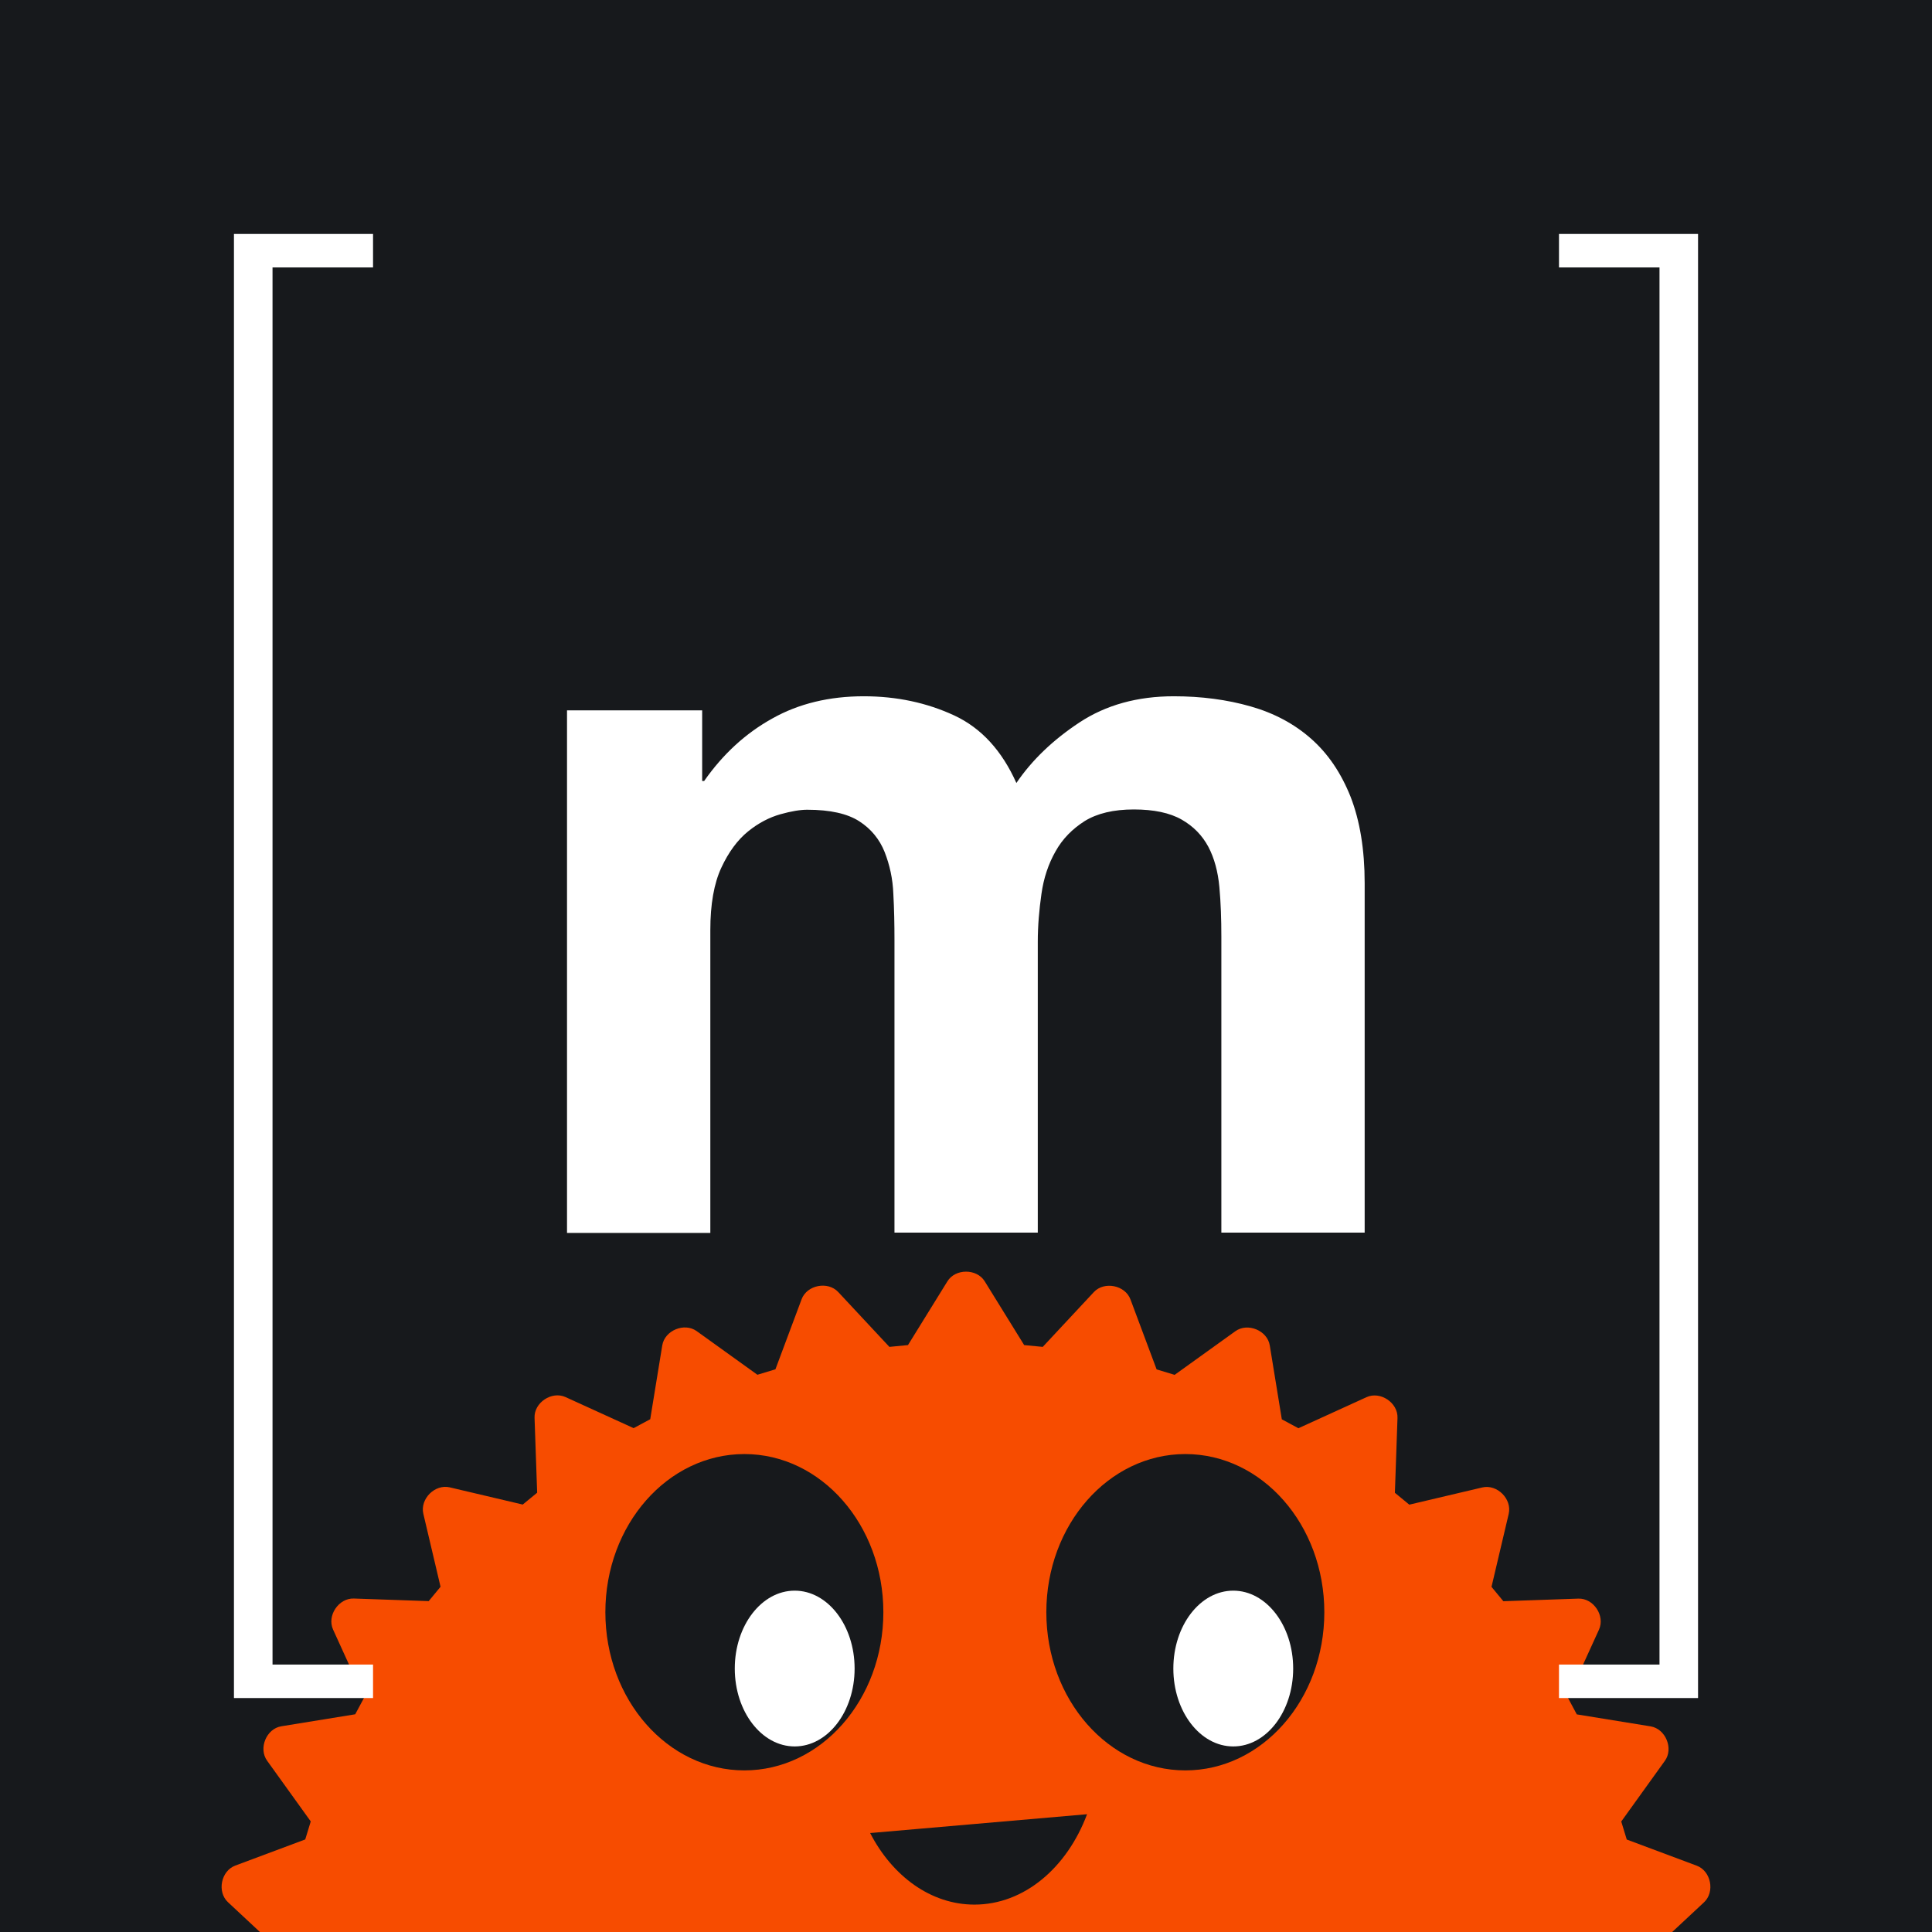
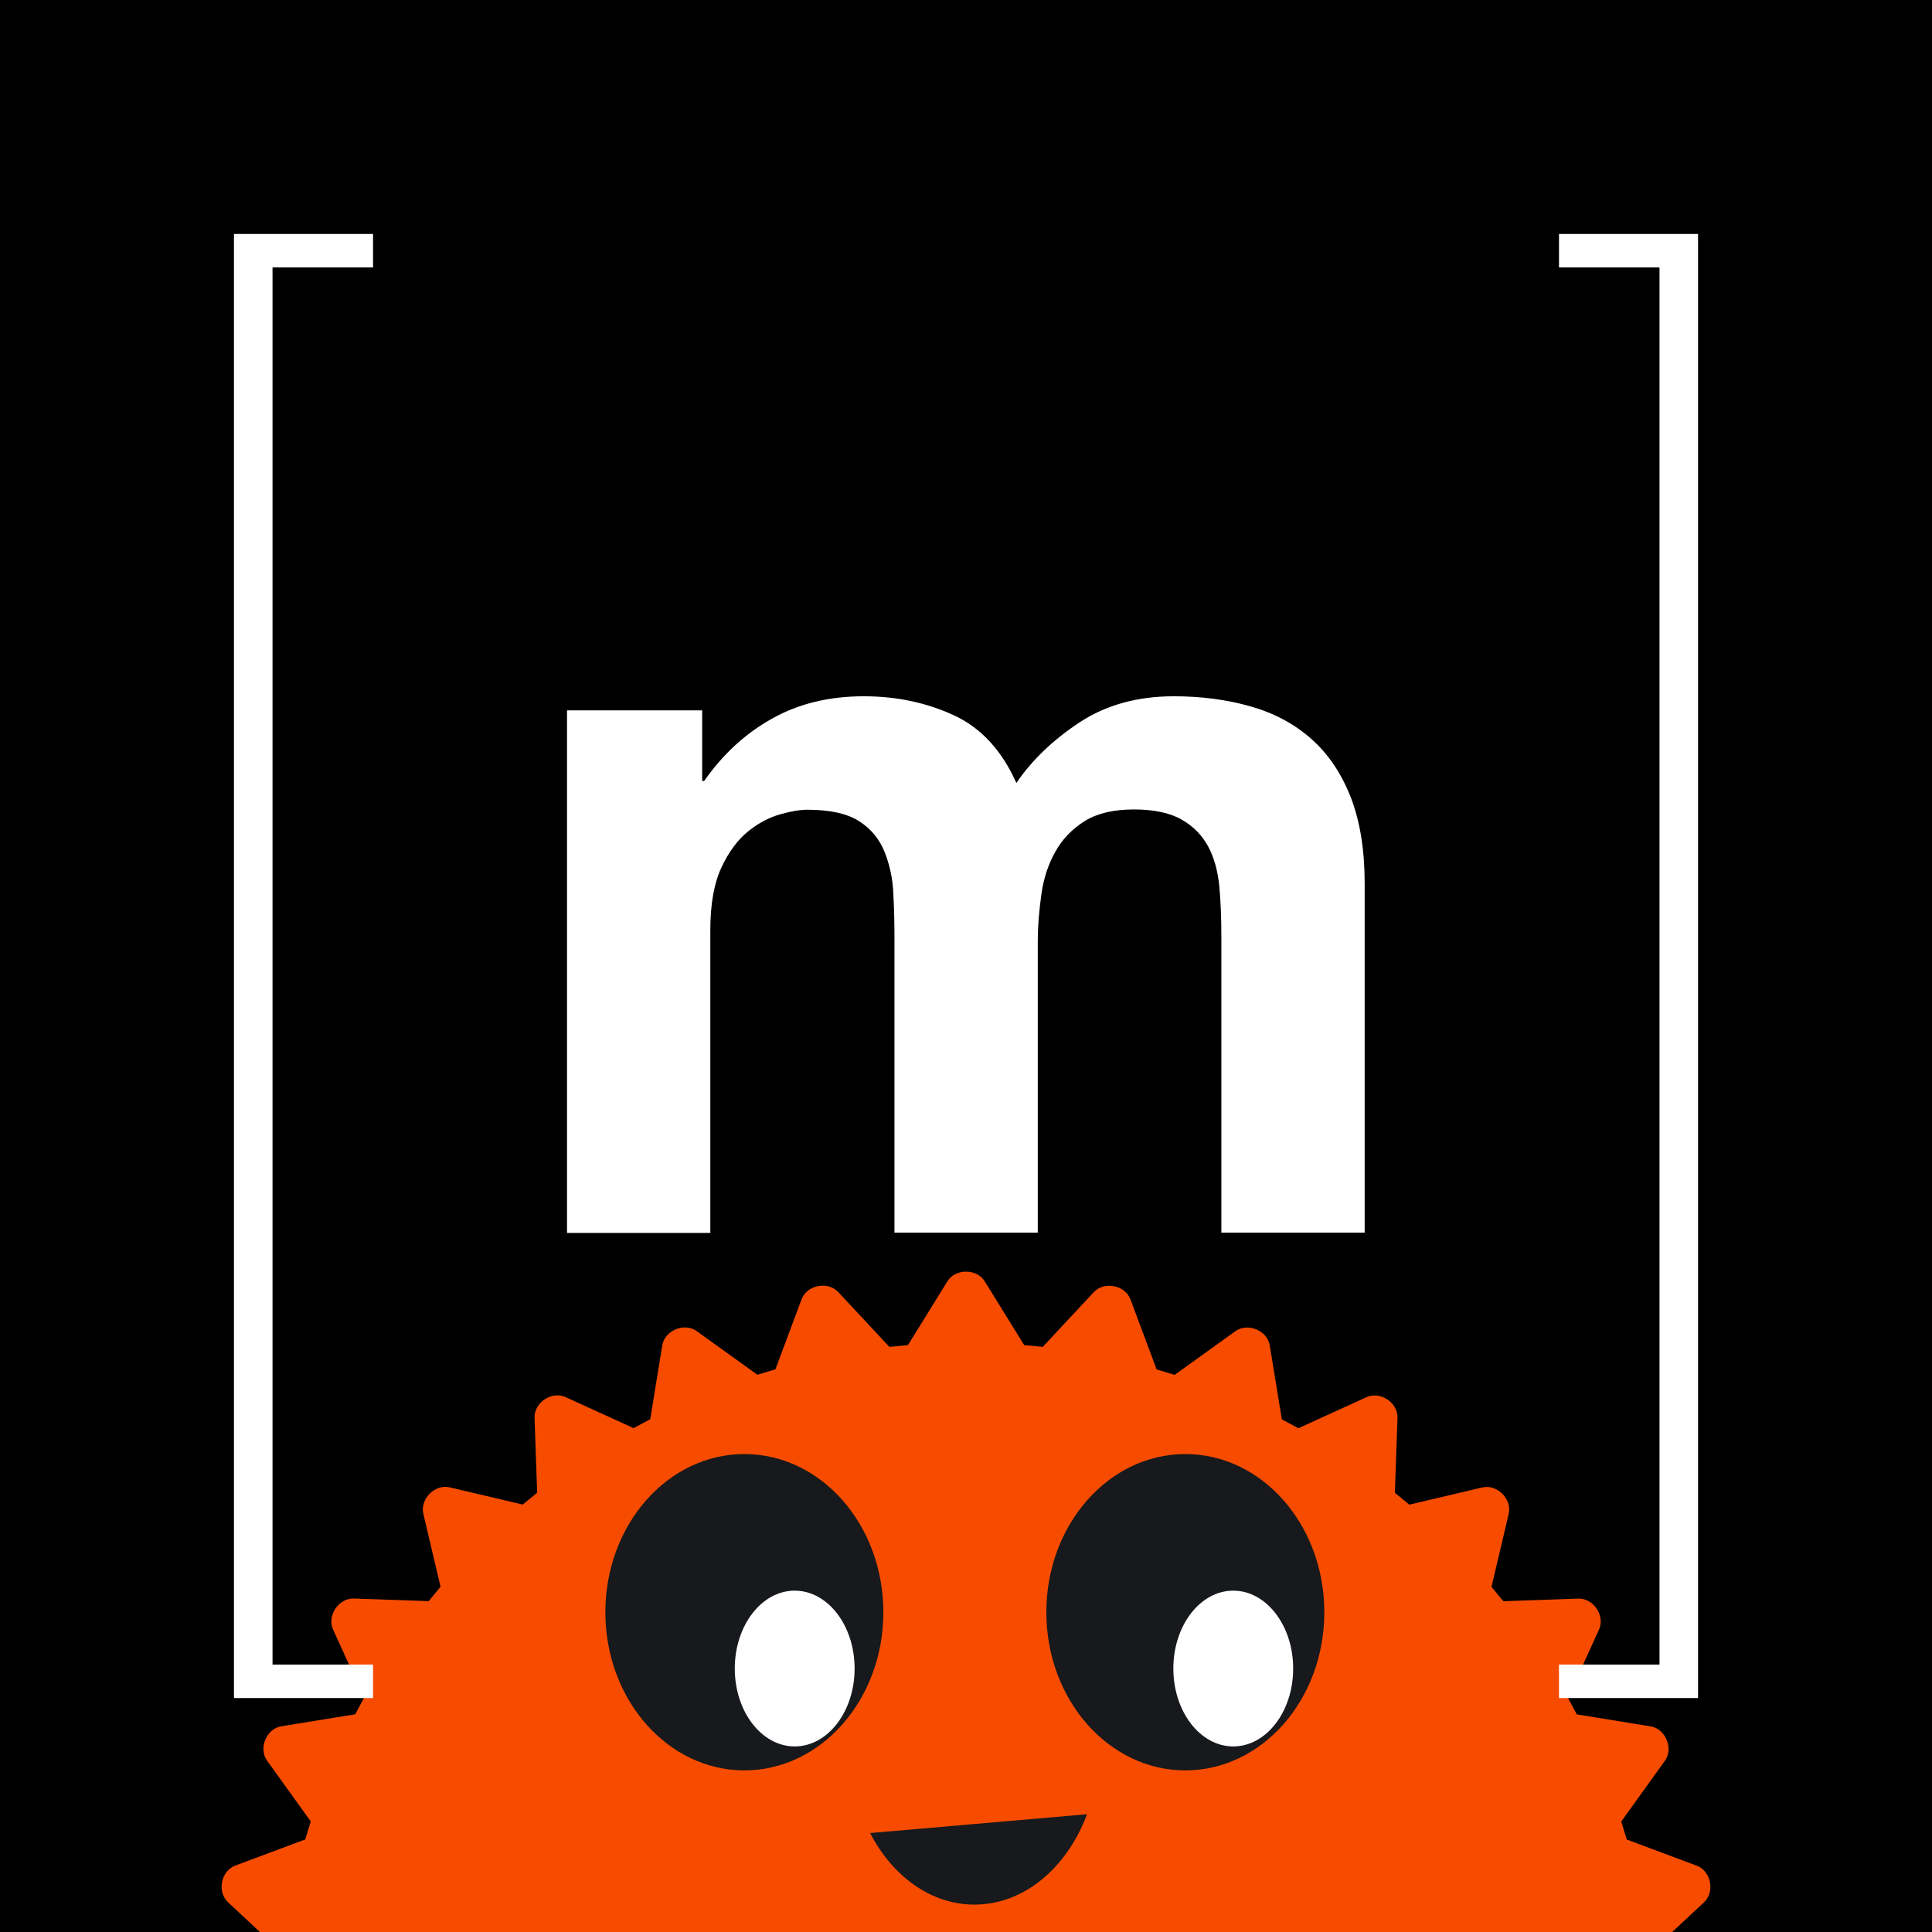
- <svg xmlns="http://www.w3.org/2000/svg" width="512" height="512" viewBox="0 0 512 512" fill="none">
+ <svg xmlns="http://www.w3.org/2000/svg" width="250" viewBox="0 0 512 512">
+   <style>
+         @media (prefers-color-scheme: dark) {
+           rect.bg { fill: none; }
+         }
+         @media (prefers-color-scheme: light) {
+           rect.bg { fill: #17191C; }
+         }
+     </style>
  <g clip-path="url(#clip0_7151_5134)">
-     <rect width="512" height="512" fill="#17191C" />
+     <rect class="bg" width="512" height="512" />
    <path d="M437.539 522.597L437.062 517.672L451.585 504.129C454.537 501.365 453.431 495.837 449.663 494.43L431.107 487.495L429.649 482.721L441.207 466.64C443.569 463.374 441.396 458.16 437.438 457.507L417.865 454.328L415.516 449.931L423.744 431.878C425.428 428.197 422.3 423.498 418.254 423.649L398.404 424.34L395.264 420.533L399.824 401.186C400.741 397.253 396.759 393.271 392.826 394.188L373.479 398.748L369.66 395.608L370.351 375.758C370.501 371.737 365.803 368.597 362.134 370.268L344.093 378.496L339.696 376.135L336.505 356.561C335.877 352.591 330.638 350.43 327.372 352.792L311.291 364.35L306.517 362.905L299.582 344.35C298.175 340.581 292.634 339.475 289.883 342.415L276.34 356.938L271.415 356.461L260.962 339.563C258.852 336.146 253.173 336.146 251.075 339.563L240.622 356.461L235.697 356.938L222.129 342.39C219.365 339.45 213.837 340.543 212.43 344.324L205.495 362.88L200.721 364.325L184.64 352.767C181.374 350.405 176.148 352.578 175.507 356.536L172.316 376.109L167.919 378.471L149.878 370.242C146.209 368.571 141.498 371.712 141.661 375.733L142.352 395.583L138.533 398.723L119.186 394.163C115.253 393.246 111.271 397.228 112.188 401.161L116.748 420.508L113.608 424.315L93.758 423.624C89.737 423.498 86.597 428.172 88.267 431.853L96.496 449.906L94.135 454.303L74.561 457.482C70.591 458.11 68.43 463.349 70.792 466.615L82.35 482.696L80.893 487.47L62.337 494.405C58.568 495.812 57.462 501.353 60.415 504.104L74.938 517.647L74.46 522.572L57.563 533.025C54.146 535.135 54.146 540.814 57.563 542.912L74.46 553.365L74.938 558.289L60.377 571.883C57.437 574.647 58.53 580.175 62.299 581.582L80.855 588.517L82.312 593.291L70.754 609.372C68.405 612.638 70.566 617.864 74.523 618.505L94.084 621.684L96.446 626.081L88.217 644.122C86.546 647.79 89.7 652.501 93.707 652.351L113.557 651.66L116.698 655.479L112.138 674.826C111.221 678.746 115.203 682.741 119.135 681.811L138.483 677.251L142.302 680.392L141.611 700.242C141.46 704.262 146.159 707.403 149.828 705.732L167.868 697.503L172.266 699.865L175.457 719.426C176.085 723.408 181.324 725.557 184.59 723.22L200.671 711.637L205.445 713.094L212.38 731.65C213.787 735.419 219.328 736.524 222.079 733.572L235.622 719.049L240.547 719.551L251 736.449C253.11 739.841 258.764 739.866 260.887 736.449L271.339 719.551L276.264 719.049L289.807 733.572C292.571 736.524 298.099 735.419 299.506 731.65L306.441 713.094L311.215 711.637L327.296 723.22C330.563 725.569 335.789 723.408 336.43 719.426L339.621 699.865L344.018 697.503L362.059 705.732C365.727 707.403 370.426 704.275 370.275 700.242L369.584 680.392L373.391 677.251L392.738 681.811C396.671 682.729 400.653 678.746 399.736 674.826L395.176 655.479L398.316 651.66L418.166 652.351C422.187 652.514 425.327 647.79 423.657 644.122L415.428 626.081L417.777 621.684L437.351 618.505C441.333 617.877 443.506 612.651 441.119 609.372L429.561 593.291L431.019 588.517L449.575 581.582C453.344 580.162 454.449 574.634 451.497 571.883L436.974 558.34L437.451 553.415L454.349 542.962C457.766 540.852 457.778 535.198 454.349 533.075L437.539 522.597Z" fill="#F74C00" />
    <ellipse cx="197.264" cy="427.256" rx="36.836" ry="41.917" fill="#17191C" />
    <ellipse cx="314.125" cy="427.256" rx="36.836" ry="41.917" fill="#17191C" />
    <path d="M230.597 485.777C236.497 497.197 246.672 504.739 258.235 504.739C271.41 504.739 282.782 494.948 288.083 480.787L230.597 485.777Z" fill="#17191C" />
    <ellipse cx="210.602" cy="442.181" rx="15.878" ry="20.641" fill="white" />
    <ellipse cx="326.827" cy="442.181" rx="15.878" ry="20.641" fill="white" />
    <g clip-path="url(#clip1_7151_5134)">
      <path d="M186.081 188.249V206.978H186.604C191.603 199.815 197.647 194.293 204.66 190.413C211.674 186.459 219.807 184.519 228.91 184.519C237.64 184.519 245.624 186.235 252.862 189.592C260.1 192.95 265.547 198.994 269.352 207.5C273.456 201.456 279.052 196.084 286.066 191.458C293.08 186.832 301.437 184.519 311.062 184.519C318.374 184.519 325.164 185.414 331.432 187.205C337.7 188.995 342.997 191.831 347.474 195.785C351.951 199.74 355.384 204.814 357.92 211.156C360.383 217.499 361.651 225.109 361.651 234.063V326.661H323.672V248.24C323.672 243.614 323.523 239.212 323.15 235.108C322.777 231.004 321.807 227.422 320.24 224.438C318.598 221.379 316.285 218.991 313.151 217.2C310.017 215.409 305.764 214.514 300.467 214.514C295.094 214.514 290.767 215.559 287.484 217.573C284.2 219.662 281.589 222.274 279.724 225.632C277.858 228.915 276.59 232.645 275.993 236.899C275.396 241.077 275.023 245.33 275.023 249.583V326.661H237.044V249.061C237.044 244.957 236.969 240.928 236.745 236.899C236.596 232.869 235.775 229.213 234.432 225.781C233.089 222.423 230.85 219.662 227.717 217.648C224.583 215.633 220.031 214.589 213.913 214.589C212.122 214.589 209.734 214.962 206.824 215.782C203.914 216.603 201.004 218.095 198.244 220.334C195.483 222.572 193.095 225.781 191.155 229.959C189.215 234.138 188.245 239.659 188.245 246.449V326.735H150.266V188.249H186.081Z" fill="white" />
      <path d="M72.222 70.879V441.121H98.86V450H62V62H98.86V70.879H72.222Z" fill="white" />
      <path d="M439.785 441.121V70.879H413.147V62H450.007V450H413.147V441.121H439.785Z" fill="white" />
    </g>
  </g>
  <defs>
    <clipPath id="clip0_7151_5134">
      <rect width="512" height="512" fill="white" />
    </clipPath>
    <clipPath id="clip1_7151_5134">
      <rect width="388" height="388" fill="white" transform="translate(62 62)" />
    </clipPath>
  </defs>
</svg>
